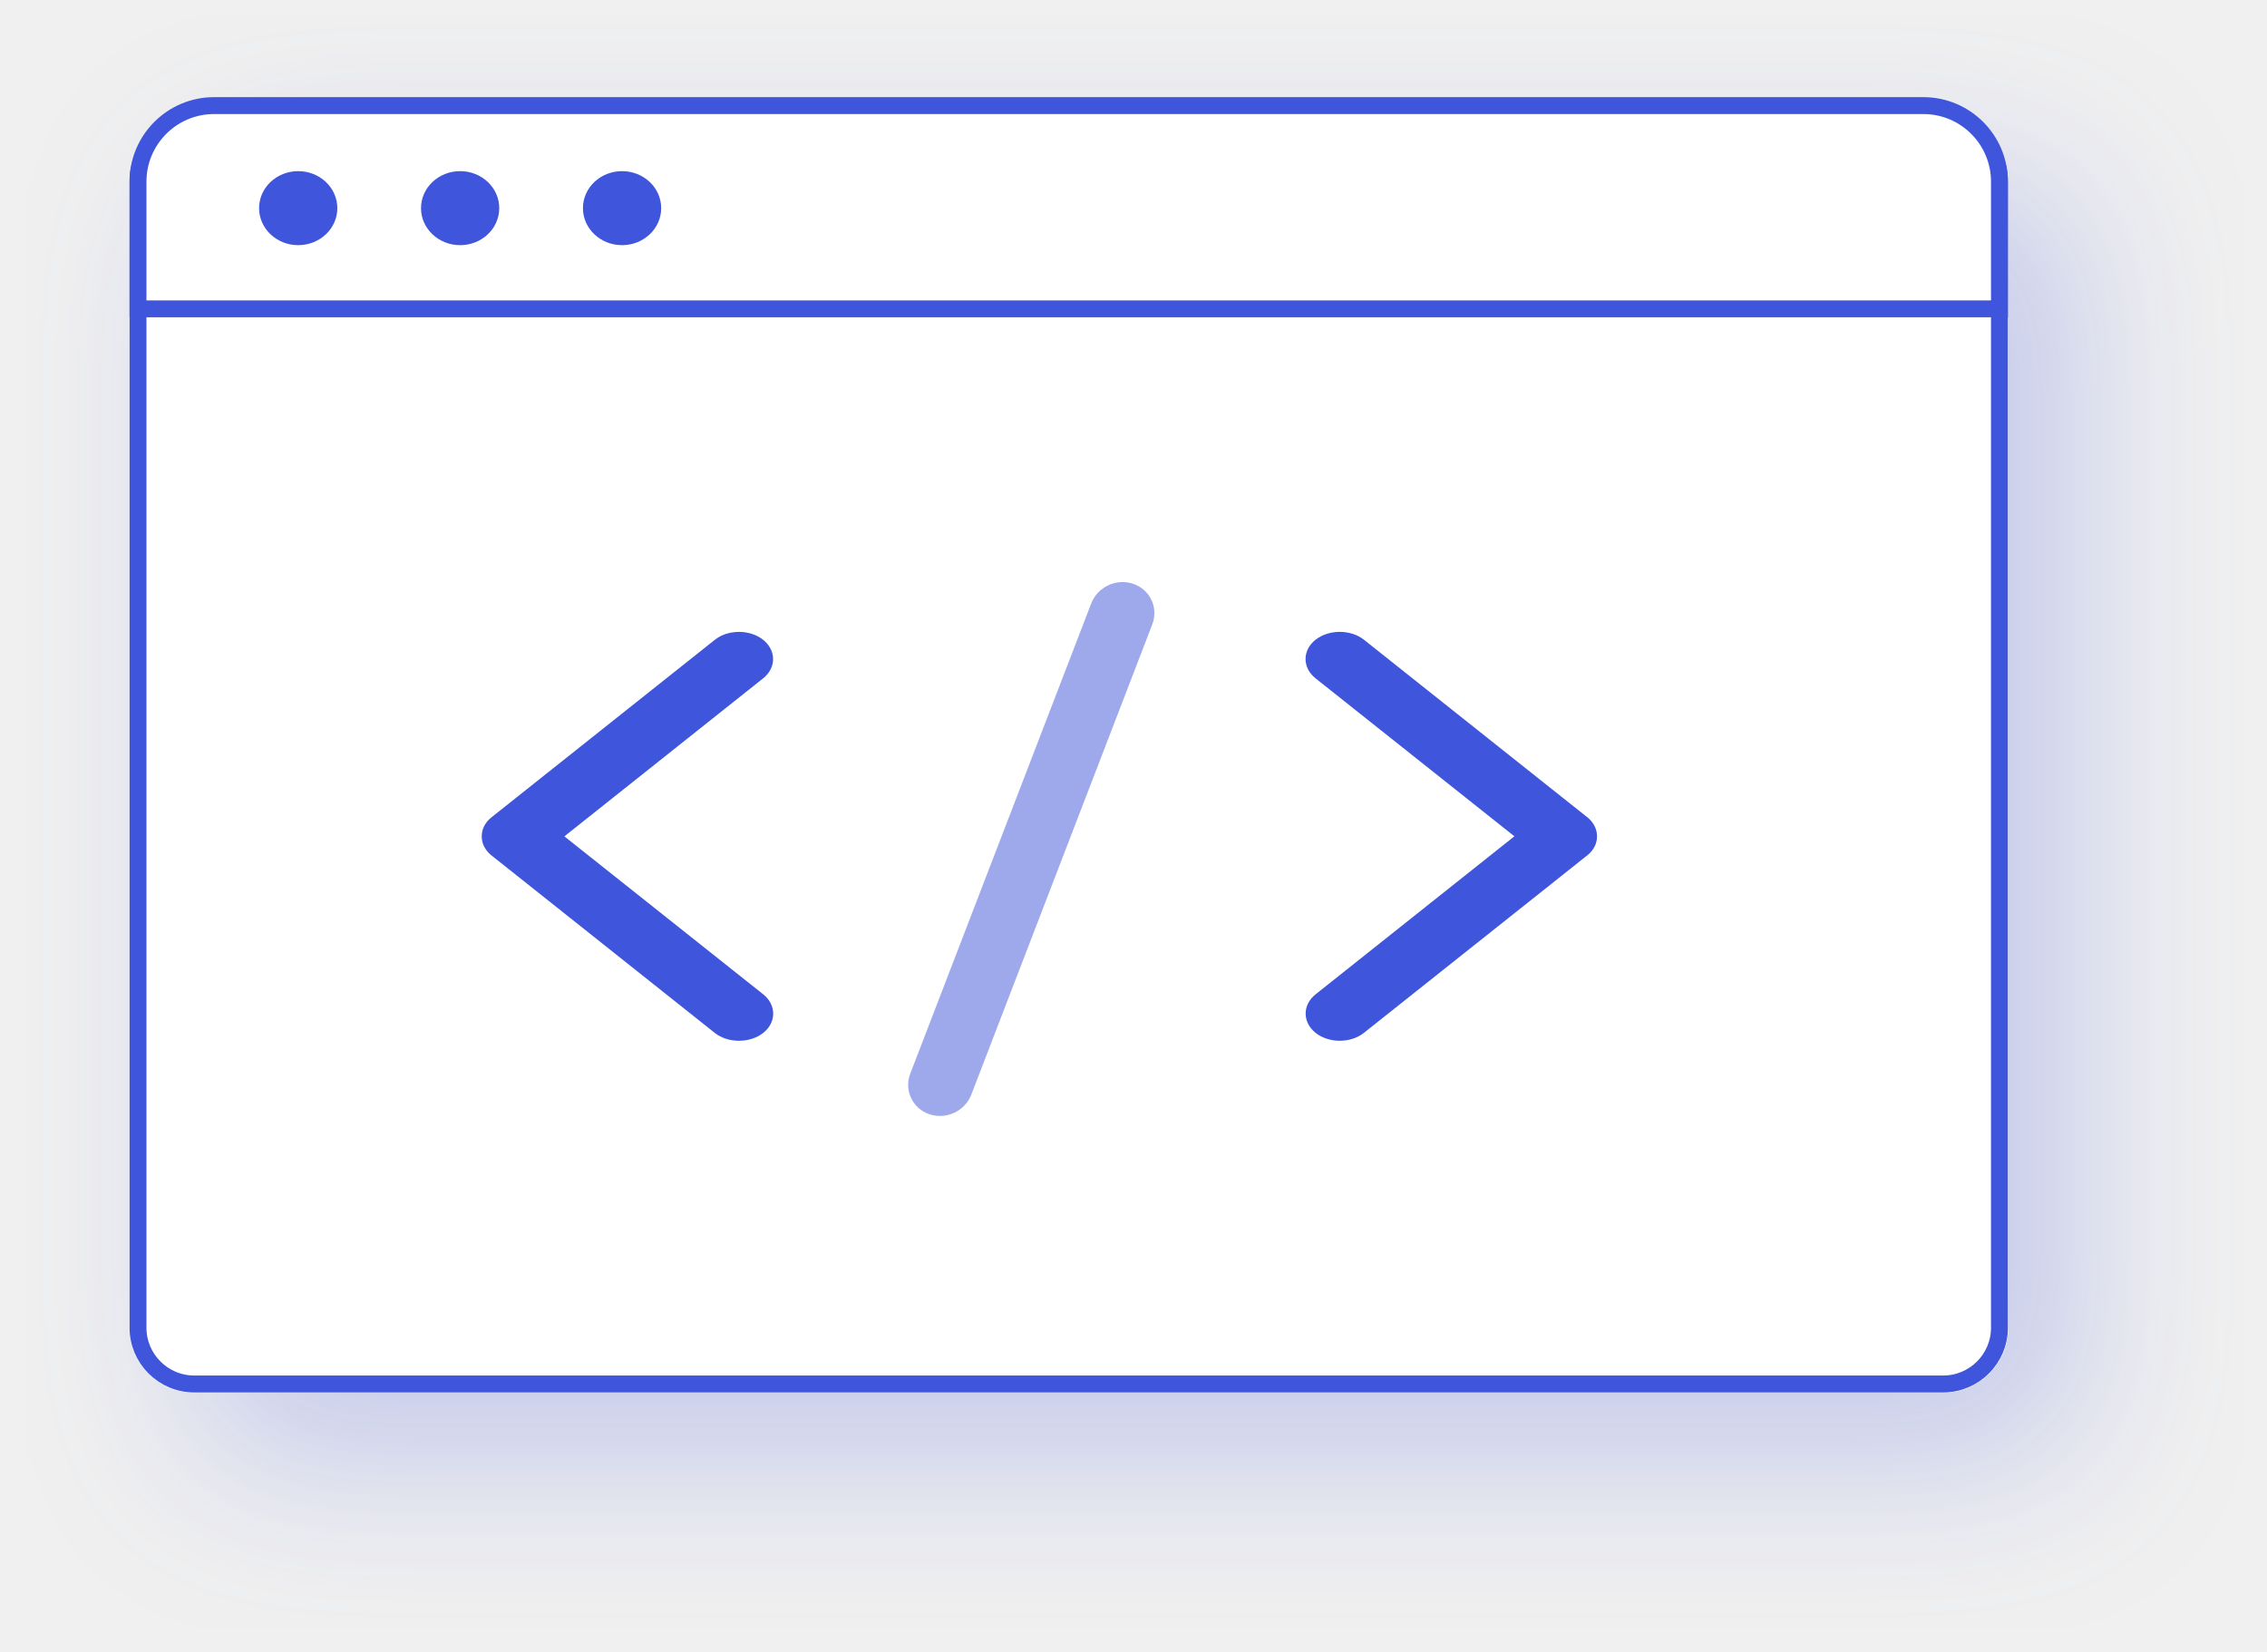
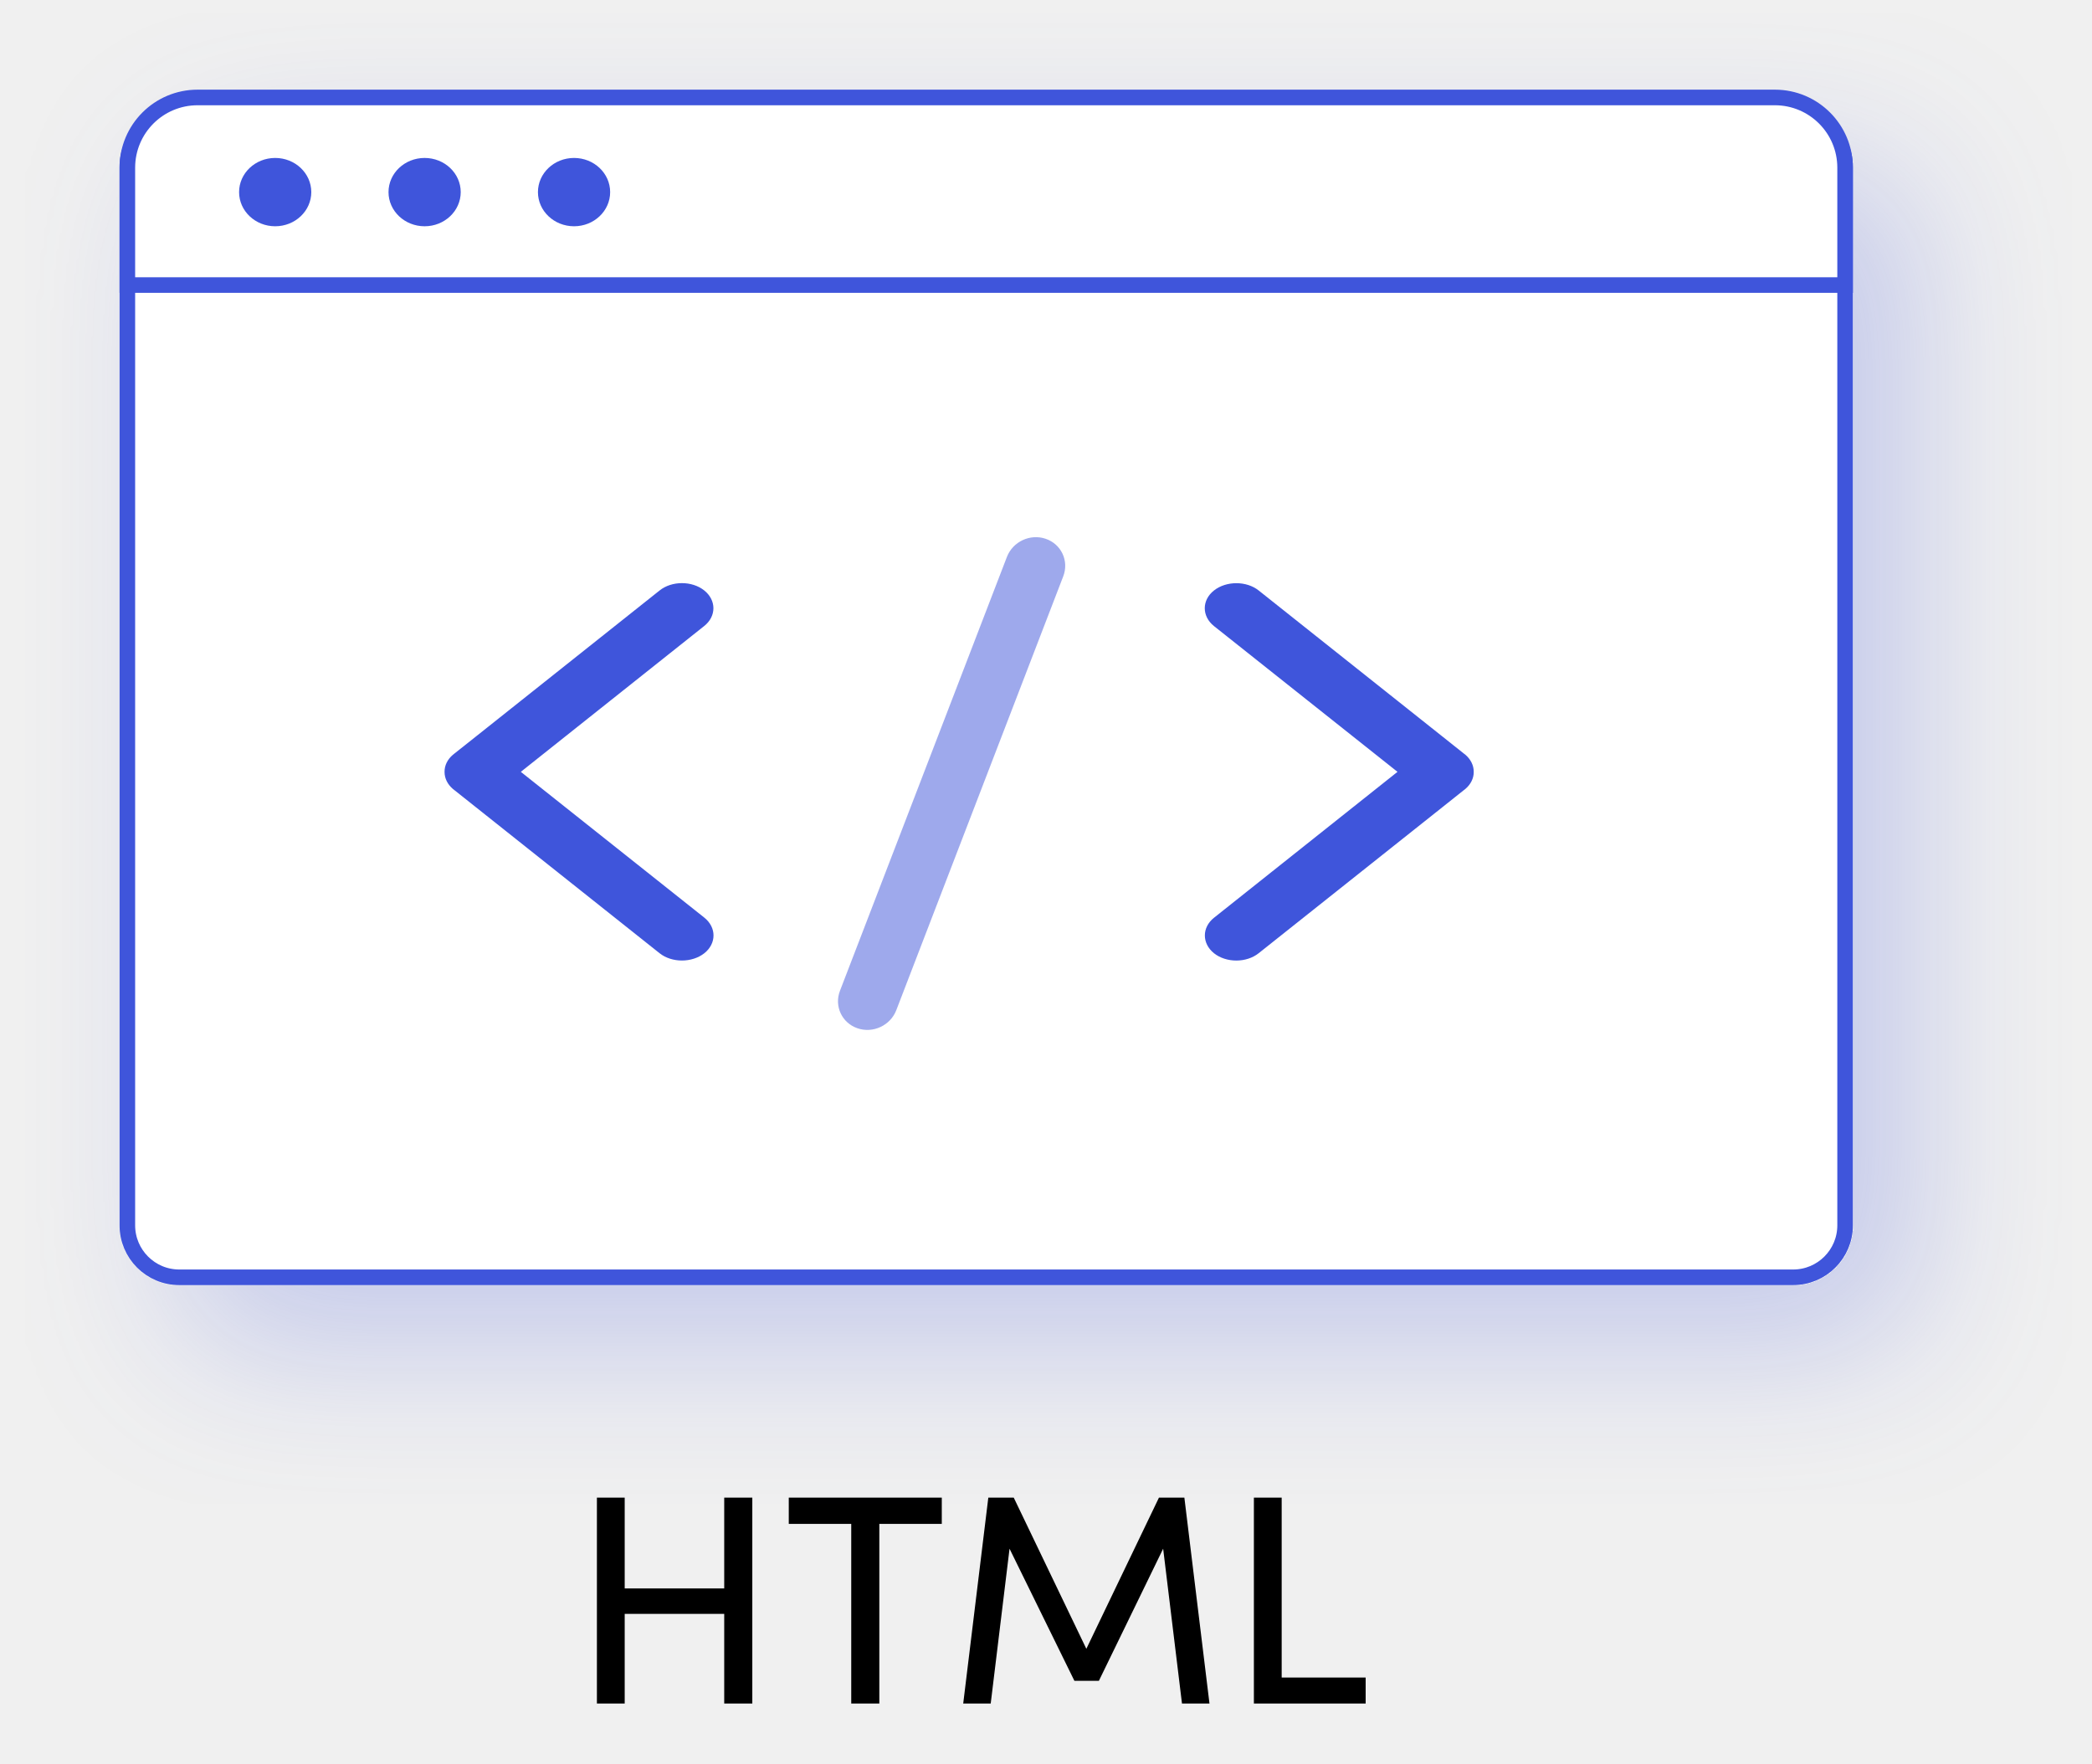
- <svg xmlns="http://www.w3.org/2000/svg" width="70" height="51" viewBox="0 0 70 51" fill="none">
-   <g filter="url(#filter0_d_1396_11310)">
+ <svg xmlns="http://www.w3.org/2000/svg" width="70" height="59" viewBox="0 0 70 59" fill="none">
+   <path d="M25.173 50.11H24.233V53.15H20.903V50.11H19.973V57H20.903V54H24.233V57H25.173V50.11ZM26.393 50.11V50.99H28.483V57H29.423V50.99H31.513V50.11H26.393ZM36.35 55.17L33.92 50.11H33.07L32.23 57H33.15L33.78 51.82L35.95 56.24H36.77L38.92 51.82L39.55 57H40.47L39.63 50.11H38.78L36.35 55.17ZM41.956 50.11V57H45.696V56.13H42.886V50.11H41.956Z" fill="black" />
+   <g filter="url(#filter0_d_3019_9281)">
    <rect x="4" y="3.574" width="58" height="39.426" rx="2" fill="white" />
    <rect x="4.261" y="3.835" width="57.478" height="38.904" rx="1.739" stroke="#3F55DB" stroke-width="0.522" />
  </g>
-   <path d="M28.693 34.407C28.172 34.228 27.91 33.666 28.108 33.153L33.694 18.636C33.892 18.122 34.474 17.851 34.994 18.03C35.515 18.209 35.777 18.771 35.579 19.284L29.993 33.801C29.796 34.315 29.213 34.586 28.693 34.407Z" fill="#3F55DB" fill-opacity="0.5" />
+   <path d="M28.691 34.406C28.17 34.227 27.908 33.666 28.106 33.152L33.692 18.635C33.89 18.121 34.472 17.85 34.992 18.029C35.513 18.208 35.775 18.77 35.577 19.284L29.991 33.8C29.794 34.314 29.211 34.586 28.691 34.406Z" fill="#3F55DB" fill-opacity="0.5" />
  <path d="M4.261 5.611C4.261 4.313 5.313 3.261 6.611 3.261H59.389C60.687 3.261 61.739 4.313 61.739 5.611V9.538H4.261V5.611Z" fill="white" stroke="#3F55DB" stroke-width="0.522" />
  <ellipse cx="14.208" cy="6.428" rx="1.208" ry="1.143" fill="#3F55DB" />
  <ellipse cx="9.208" cy="6.428" rx="1.208" ry="1.143" fill="#3F55DB" />
  <ellipse cx="19.208" cy="6.428" rx="1.208" ry="1.143" fill="#3F55DB" />
-   <path d="M14.875 25.831C14.875 26.049 14.977 26.246 15.149 26.396L15.222 26.454L15.933 27.018L22.07 31.897C22.48 32.222 23.154 32.222 23.568 31.897C23.977 31.571 23.977 31.035 23.568 30.707L17.427 25.828L23.564 20.948C23.974 20.622 23.974 20.086 23.564 19.758C23.154 19.432 22.48 19.432 22.07 19.76L15.933 24.638L15.212 25.211L15.153 25.258C14.977 25.408 14.872 25.61 14.875 25.831Z" fill="#3F55DB" />
-   <path d="M49.312 25.823C49.312 25.605 49.21 25.408 49.038 25.258L48.965 25.2L48.255 24.636L42.117 19.757C41.707 19.432 41.033 19.432 40.62 19.757C40.21 20.083 40.21 20.619 40.62 20.947L46.761 25.826L40.623 30.706C40.213 31.032 40.213 31.568 40.623 31.896C41.033 32.222 41.707 32.222 42.117 31.894L48.255 27.016L48.975 26.443L49.035 26.396C49.21 26.246 49.316 26.044 49.312 25.823Z" fill="#3F55DB" />
+   <path d="M14.875 25.829C14.875 26.047 14.977 26.244 15.149 26.394L15.222 26.452L15.933 27.017L22.07 31.895C22.48 32.221 23.154 32.221 23.568 31.895C23.977 31.569 23.977 31.033 23.568 30.705L17.427 25.826L23.564 20.946C23.974 20.62 23.974 20.084 23.564 19.756C23.154 19.43 22.48 19.43 22.07 19.758L15.933 24.637L15.212 25.209L15.153 25.256C14.977 25.406 14.872 25.608 14.875 25.829Z" fill="#3F55DB" />
+   <path d="M49.312 25.823C49.312 25.605 49.21 25.408 49.038 25.258L48.965 25.201L48.255 24.636L42.117 19.758C41.707 19.432 41.033 19.432 40.62 19.758C40.21 20.083 40.21 20.619 40.62 20.948L46.761 25.826L40.623 30.707C40.213 31.032 40.213 31.568 40.623 31.897C41.033 32.222 41.707 32.222 42.117 31.894L48.255 27.016L48.975 26.443L49.035 26.396C49.21 26.246 49.316 26.044 49.312 25.823Z" fill="#3F55DB" />
  <defs>
-     <filter id="filter0_d_1396_11310" x="0.867" y="0.44" width="68.444" height="49.871" filterUnits="userSpaceOnUse" color-interpolation-filters="sRGB">
+     <filter id="filter0_d_3019_9281" x="0.867" y="0.441" width="68.444" height="49.87" filterUnits="userSpaceOnUse" color-interpolation-filters="sRGB">
      <feFlood flood-opacity="0" result="BackgroundImageFix" />
      <feColorMatrix in="SourceAlpha" type="matrix" values="0 0 0 0 0 0 0 0 0 0 0 0 0 0 0 0 0 0 127 0" result="hardAlpha" />
      <feOffset dx="2.089" dy="2.089" />
      <feGaussianBlur stdDeviation="2.611" />
      <feComposite in2="hardAlpha" operator="out" />
      <feColorMatrix type="matrix" values="0 0 0 0 0.247 0 0 0 0 0.333 0 0 0 0 0.859 0 0 0 0.25 0" />
-       <feBlend mode="normal" in2="BackgroundImageFix" result="effect1_dropShadow_1396_11310" />
-       <feBlend mode="normal" in="SourceGraphic" in2="effect1_dropShadow_1396_11310" result="shape" />
+       <feBlend mode="normal" in2="BackgroundImageFix" result="effect1_dropShadow_3019_9281" />
+       <feBlend mode="normal" in="SourceGraphic" in2="effect1_dropShadow_3019_9281" result="shape" />
    </filter>
  </defs>
</svg>
